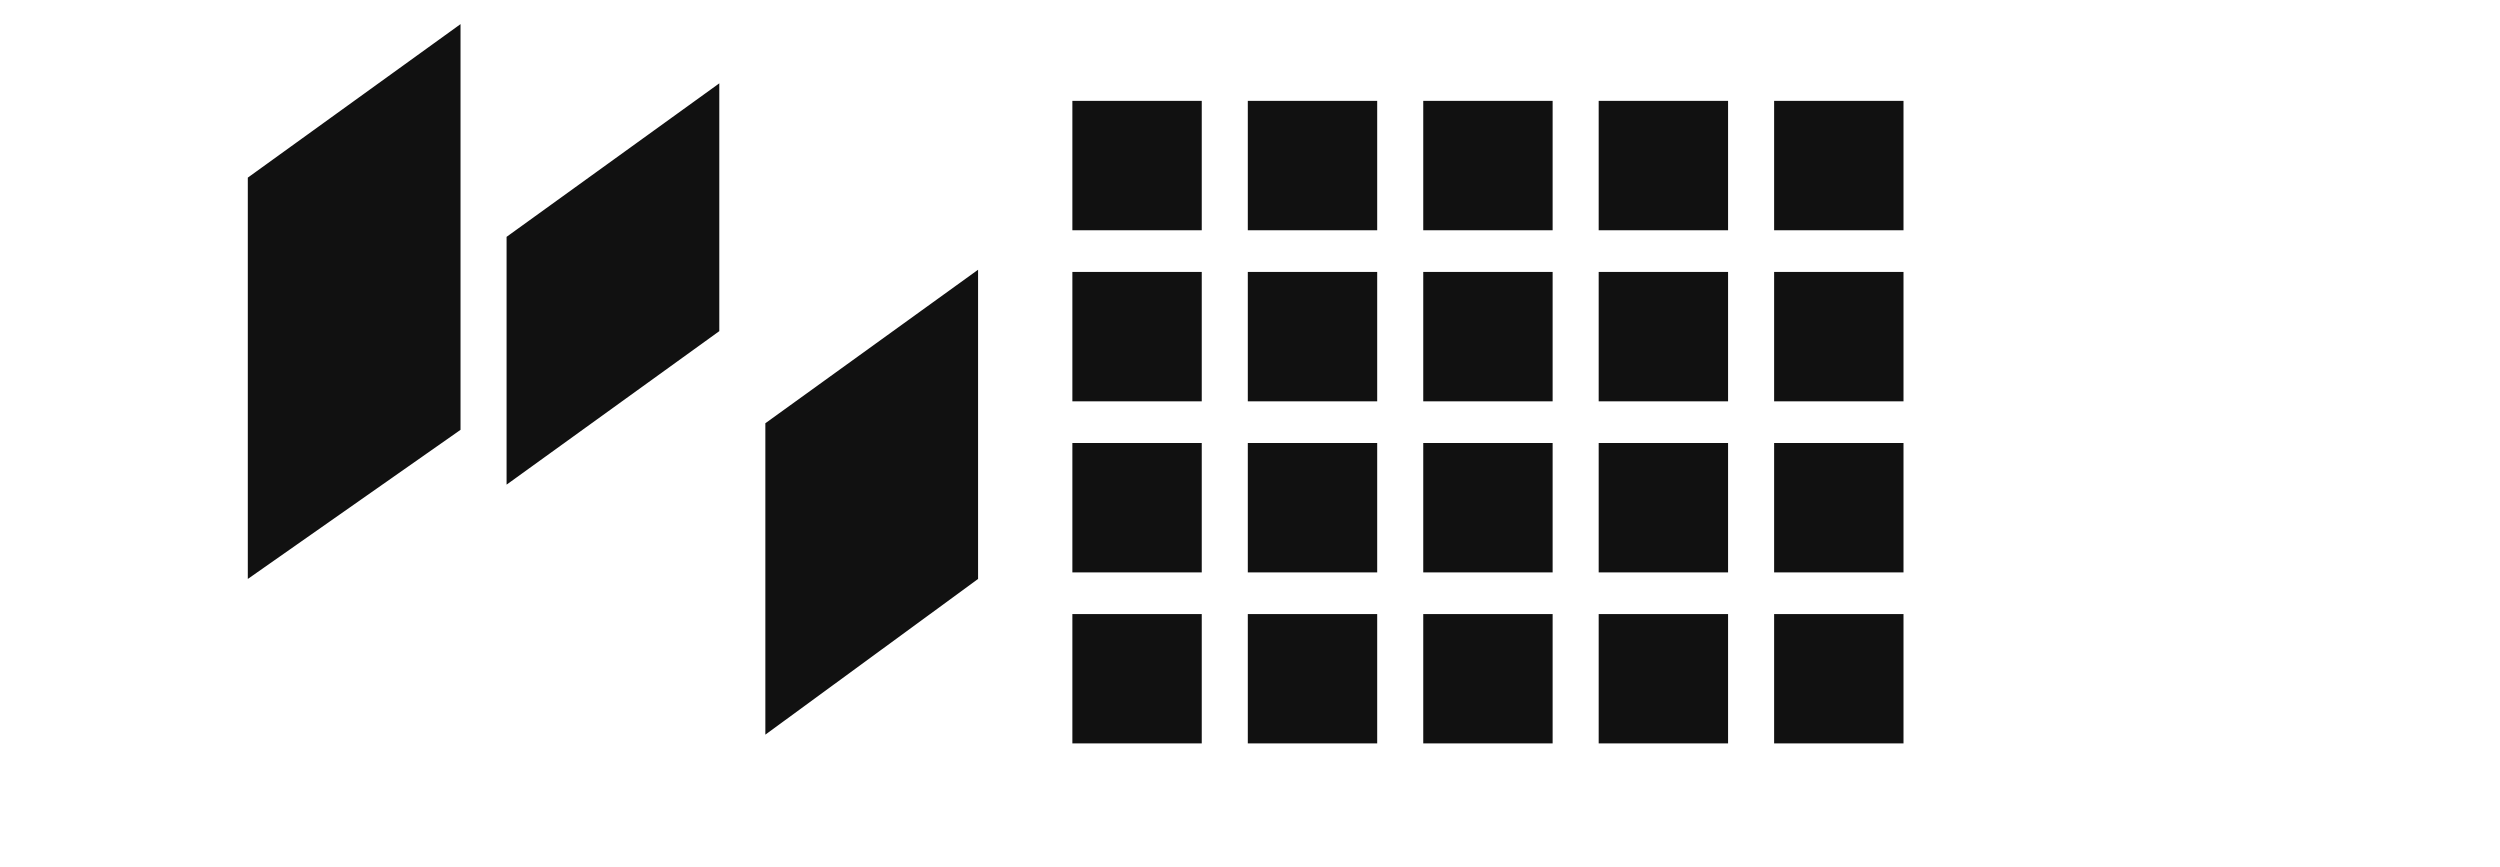
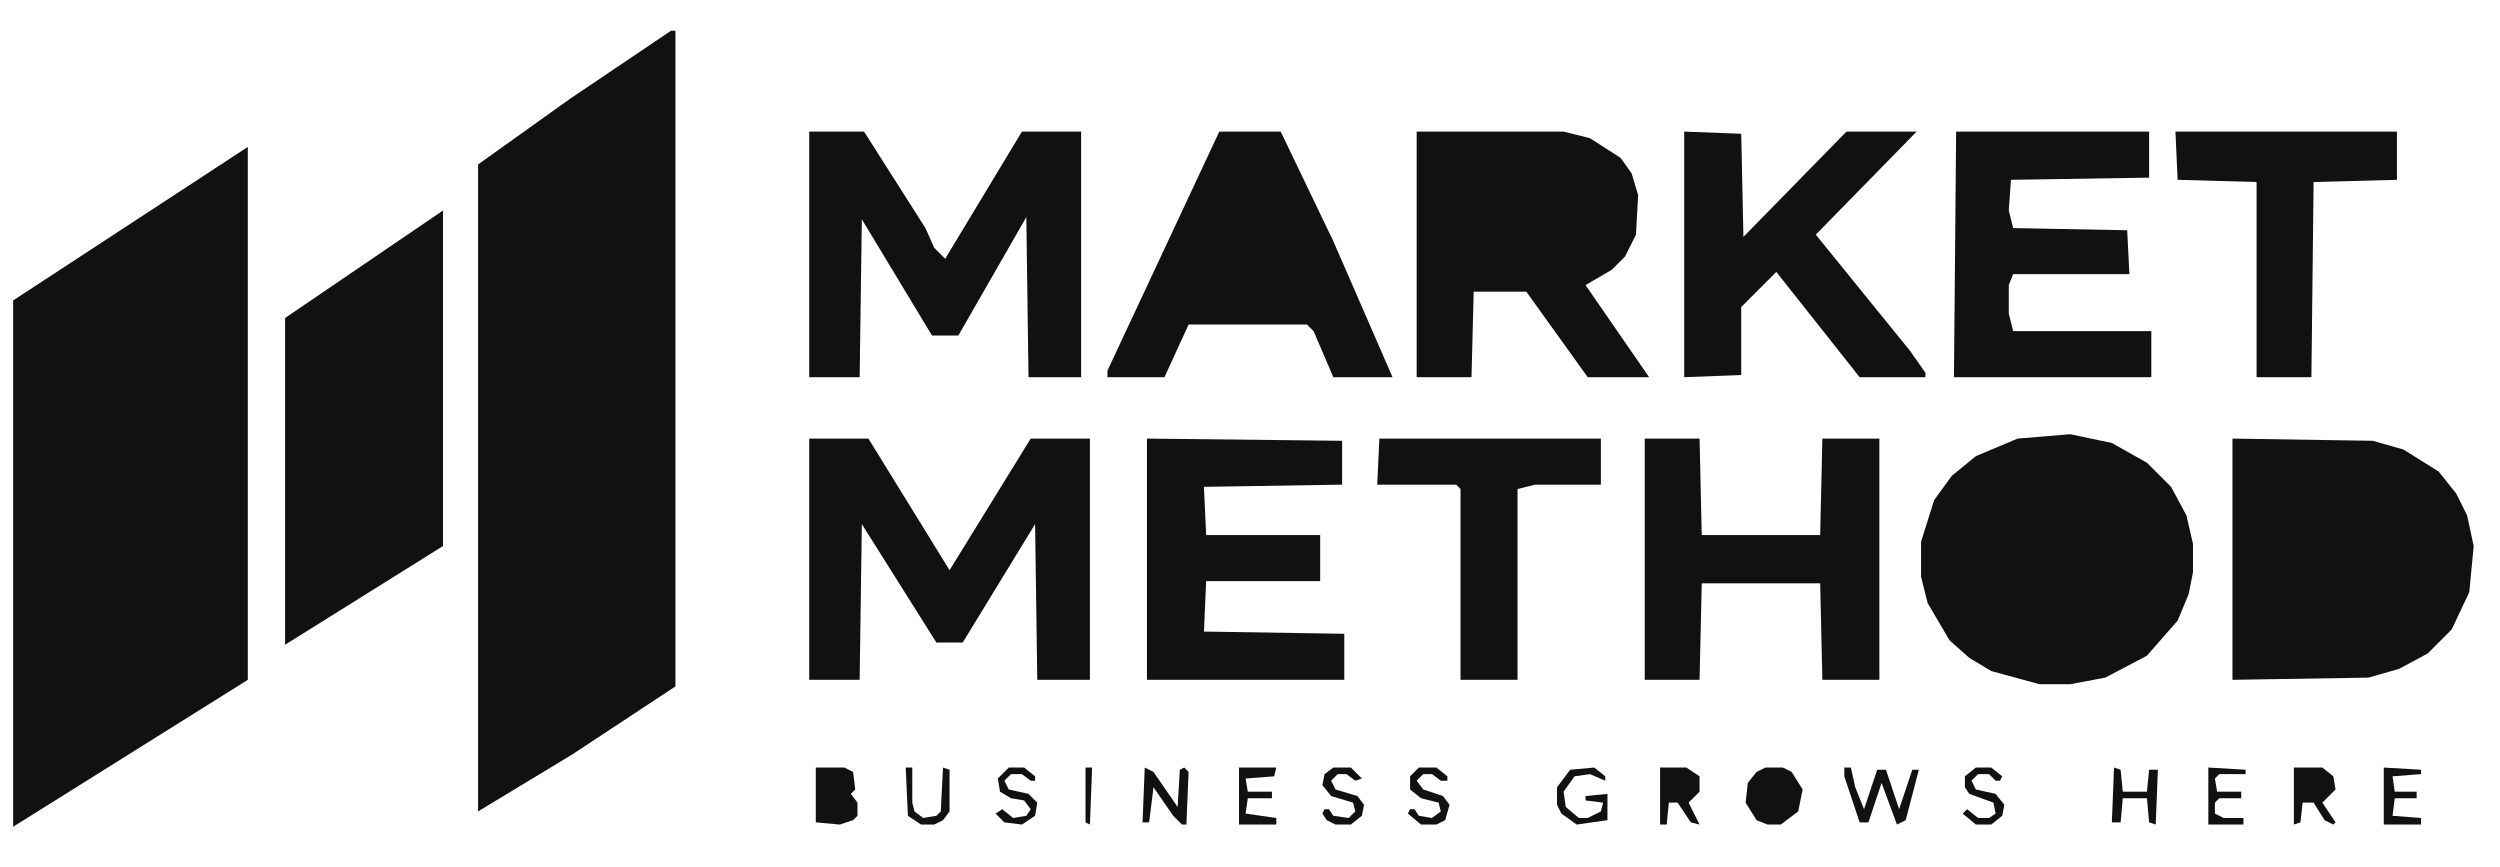
<svg xmlns="http://www.w3.org/2000/svg" viewBox="0 0 1140 395" fill="#111111">
-   <path fill-rule="evenodd" d="M 113,264 113,81 210,11 210,196 Z M 231,221 231,108 328,38 328,151 Z M 349,335 349,193 446,123 446,264 Z M 489,46 548,46 548,105 489,105 Z M 569,46 628,46 628,105 569,105 Z M 649,46 708,46 708,105 649,105 Z M 729,46 788,46 788,105 729,105 Z M 809,46 868,46 868,105 809,105 Z M 489,124 548,124 548,183 489,183 Z M 569,124 628,124 628,183 569,183 Z M 649,124 708,124 708,183 649,183 Z M 729,124 788,124 788,183 729,183 Z M 809,124 868,124 868,183 809,183 Z M 489,202 548,202 548,261 489,261 Z M 569,202 628,202 628,261 569,261 Z M 649,202 708,202 708,261 649,261 Z M 729,202 788,202 788,261 729,261 Z M 809,202 868,202 868,261 809,261 Z M 489,280 548,280 548,339 489,339 Z M 569,280 628,280 628,339 569,339 Z M 649,280 708,280 708,339 649,339 Z M 729,280 788,280 788,339 729,339 Z M 809,280 868,280 868,339 809,339 Z" />
+   <path fill-rule="evenodd" d="M 1087,350 1087,376 1104,376 1104,373 1091,372 1092,364 1102,364 1102,361 1092,361 1091,354 1104,353 1104,351 Z M 1046,350 1046,376 1049,375 1050,366 1055,366 1060,374 1064,376 1065,375 1059,366 1065,360 1064,354 1059,350 Z M 1007,350 1007,376 1023,376 1023,373 1014,373 1010,371 1010,366 1012,364 1022,364 1022,361 1011,361 1010,355 1012,353 1024,353 1024,351 Z M 964,350 963,375 967,375 968,364 979,364 980,375 983,376 984,351 980,351 979,361 968,361 967,351 Z M 901,350 896,354 896,359 898,362 909,366 910,371 907,373 902,373 897,369 895,371 901,376 908,376 913,372 914,367 910,362 901,360 899,356 902,353 907,353 910,356 912,356 913,354 908,350 Z M 841,350 841,354 848,375 852,375 858,357 865,376 869,374 875,351 872,351 866,369 860,351 856,351 850,369 846,359 844,350 Z M 805,350 801,352 797,357 796,366 801,374 806,376 812,376 820,370 822,360 817,352 813,350 Z M 757,350 757,376 760,376 761,366 765,366 771,375 775,376 770,366 775,361 775,354 769,350 Z M 716,351 710,359 710,367 712,371 719,376 733,374 733,362 723,363 723,365 731,366 730,370 724,373 720,373 714,368 713,361 718,354 725,353 732,356 732,354 727,350 Z M 647,350 643,354 643,360 648,364 656,366 657,370 653,373 647,372 645,369 643,369 642,371 648,376 655,376 659,374 661,367 658,363 649,360 646,356 649,353 653,353 657,356 660,356 660,354 655,350 Z M 608,350 604,353 603,358 607,363 617,366 618,370 615,373 608,372 606,369 604,369 603,371 605,374 609,376 616,376 621,372 622,367 619,363 609,360 607,356 610,353 614,353 618,356 621,355 616,350 Z M 565,350 565,376 582,376 582,373 568,371 569,364 580,364 580,361 569,361 568,355 581,354 582,350 Z M 522,350 521,375 524,375 526,359 535,372 539,376 541,376 542,352 540,350 538,351 537,368 526,352 Z M 495,350 495,375 497,376 498,350 Z M 460,350 455,355 456,361 461,364 467,365 470,369 468,372 462,373 457,369 454,371 458,375 466,376 472,372 473,366 469,362 460,360 458,356 461,353 466,353 470,356 472,356 472,354 467,350 Z M 413,350 414,372 420,376 426,376 430,374 433,370 433,351 430,350 429,370 427,372 421,373 417,370 416,366 416,350 Z M 372,350 372,375 383,376 389,374 391,372 391,366 388,362 390,360 389,352 385,350 Z M 1018,200 1018,310 1080,309 1094,305 1107,298 1118,287 1126,270 1128,249 1125,235 1120,225 1112,215 1096,205 1082,201 Z M 750,200 750,310 775,310 776,266 830,266 831,310 857,310 857,200 831,200 830,244 776,244 775,200 Z M 629,200 628,221 664,221 666,223 666,310 692,310 692,223 700,221 730,221 730,200 Z M 523,200 523,310 613,310 613,289 549,288 550,265 602,265 602,244 550,244 549,222 612,221 612,201 Z M 369,200 369,310 392,310 393,239 427,293 439,293 472,239 473,310 497,310 497,200 470,200 433,260 396,200 Z M 920,200 901,208 890,217 882,228 876,247 876,263 879,275 889,292 898,300 908,306 930,312 944,312 960,309 979,299 993,283 998,271 1000,261 1000,248 997,235 990,222 979,211 963,202 944,198 Z M 202,96 130,145 130,294 202,249 Z M 113,67 6,137 6,377 113,310 Z M 992,60 993,82 1029,83 1029,172 1054,172 1055,83 1093,82 1093,60 Z M 892,60 891,172 981,172 981,151 918,151 916,143 916,130 918,125 971,125 970,105 918,104 916,96 917,82 980,81 980,60 Z M 768,60 768,172 794,171 794,140 810,124 848,172 878,172 878,170 871,160 828,107 874,60 842,60 795,108 794,61 Z M 646,60 646,172 671,172 672,133 696,133 724,172 752,172 723,130 735,123 741,117 746,107 747,89 744,79 739,72 725,63 713,60 Z M 556,60 505,169 505,172 531,172 542,148 596,148 599,151 608,172 635,172 608,110 584,60 Z M 369,60 369,172 392,172 393,100 425,153 437,153 468,99 469,172 493,172 493,60 466,60 431,118 426,113 422,104 394,60 Z M 308,14 306,14 260,45 218,75 218,370 261,344 308,313 Z" />
</svg>
